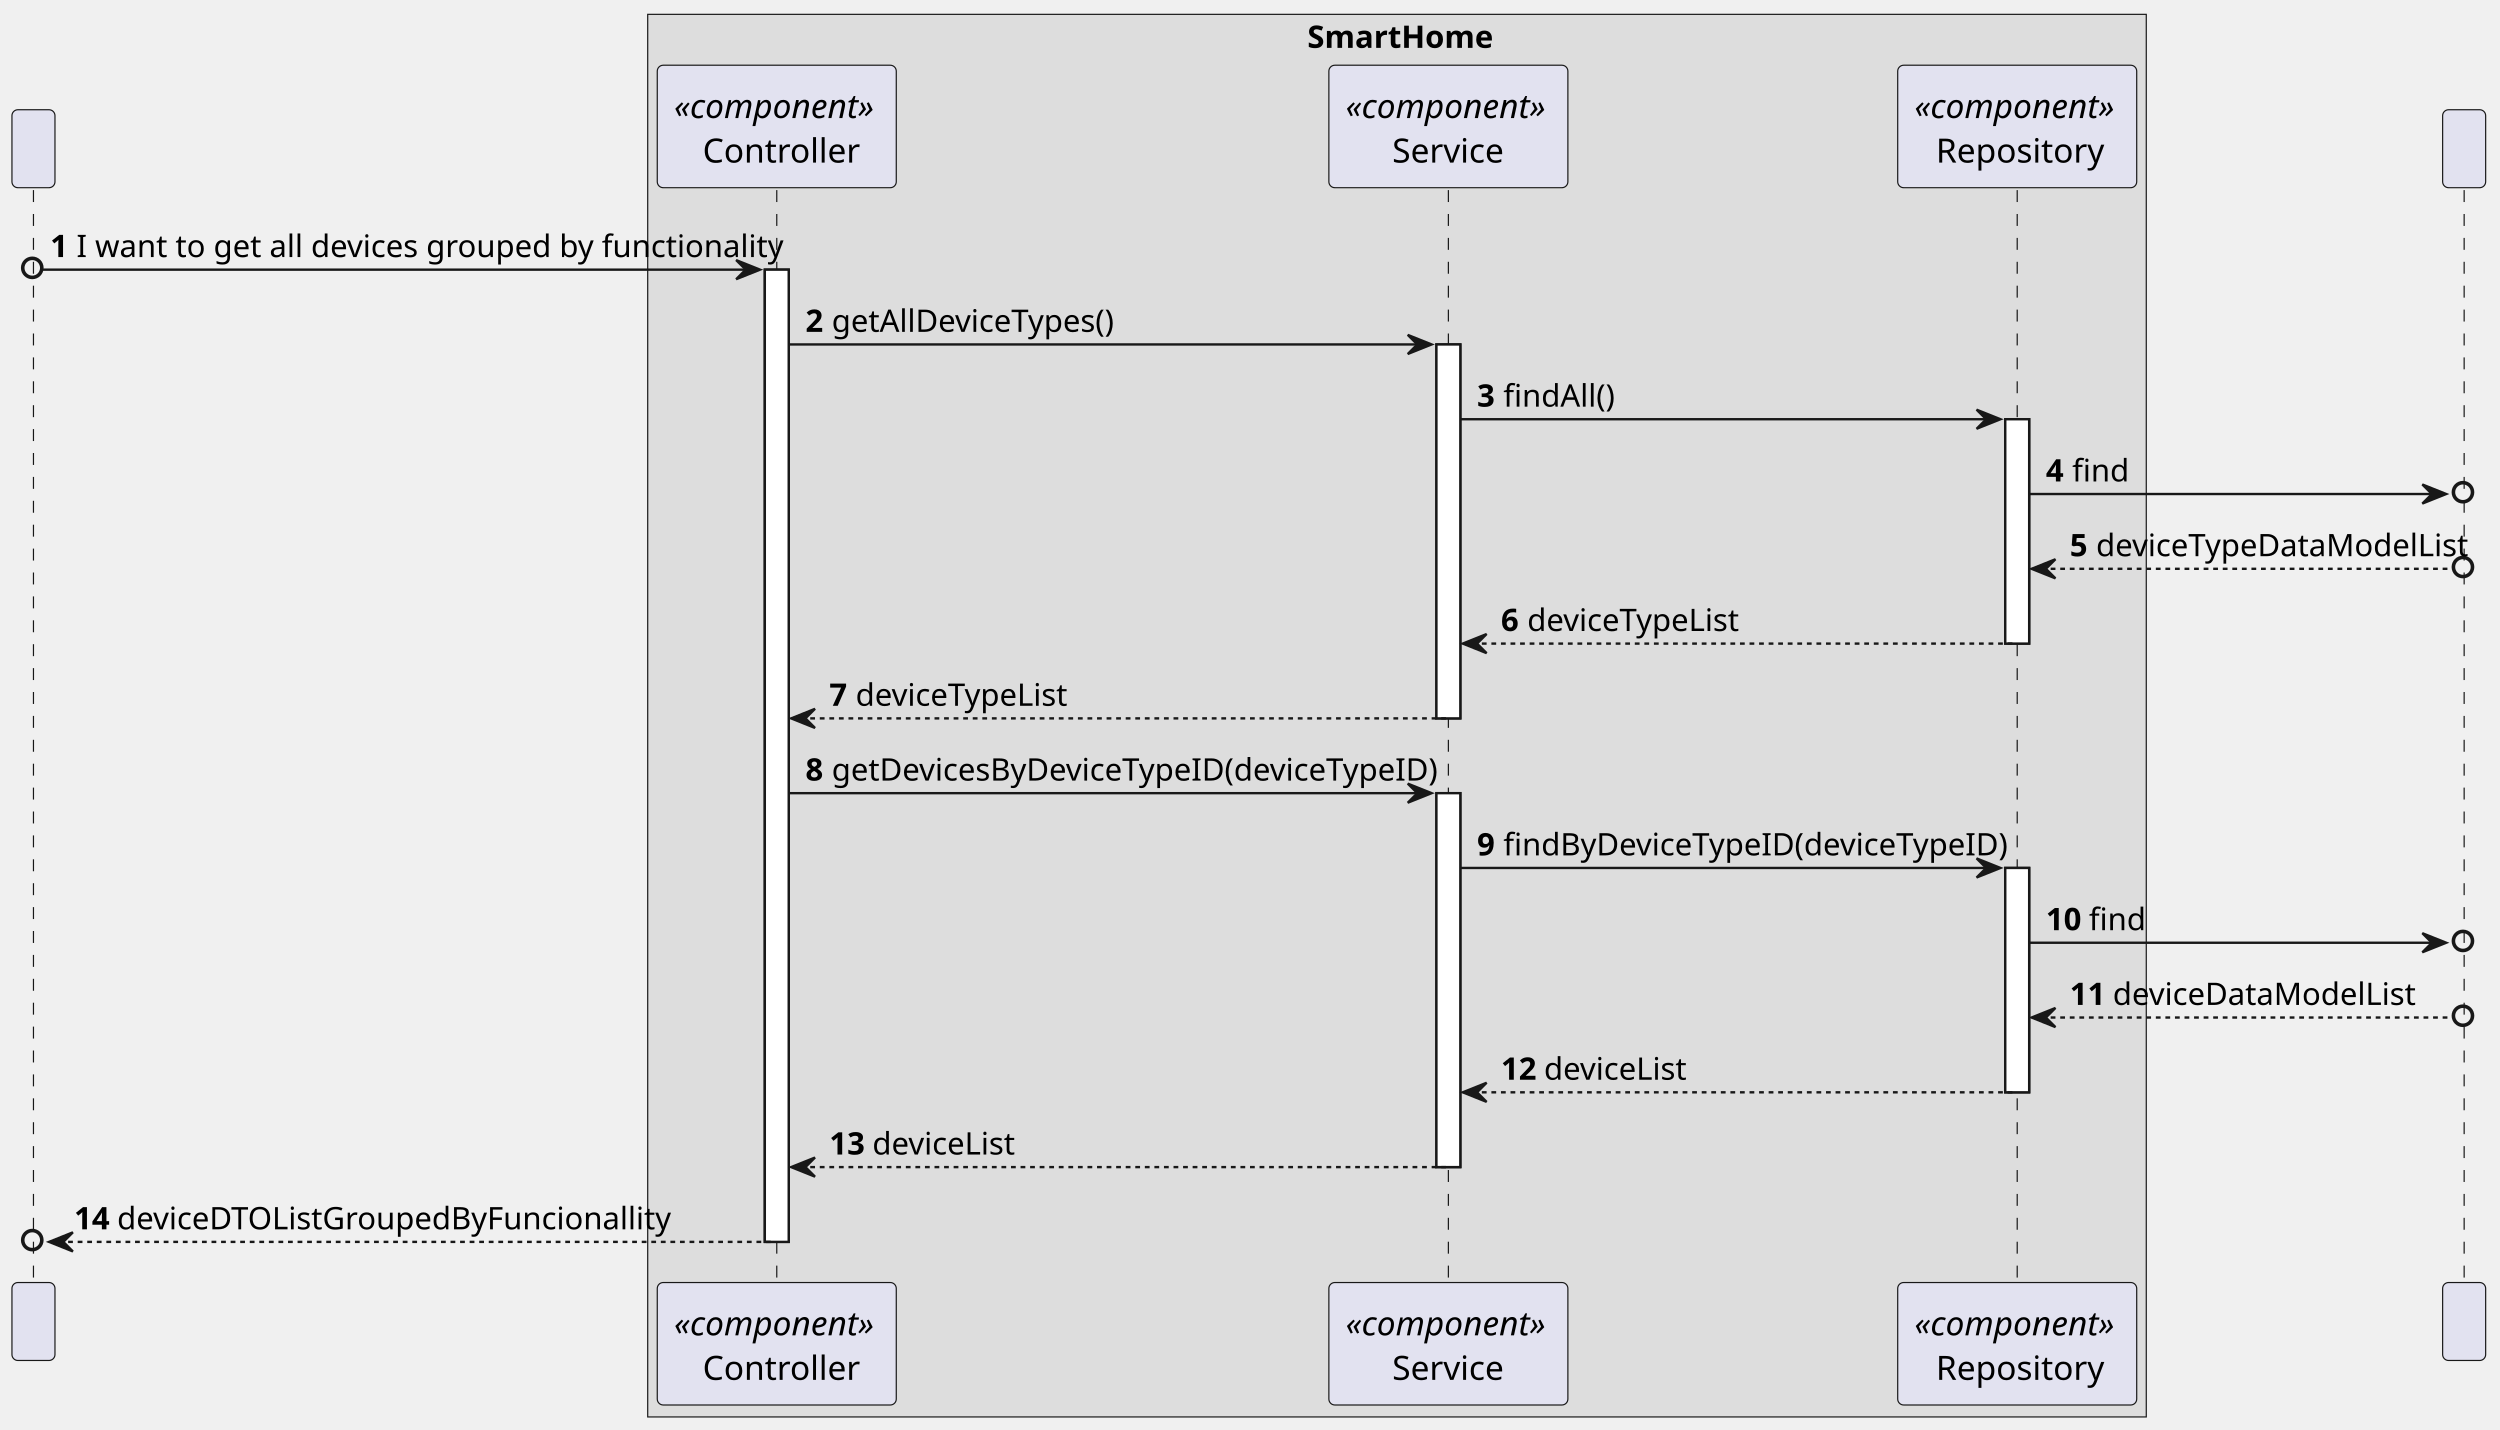
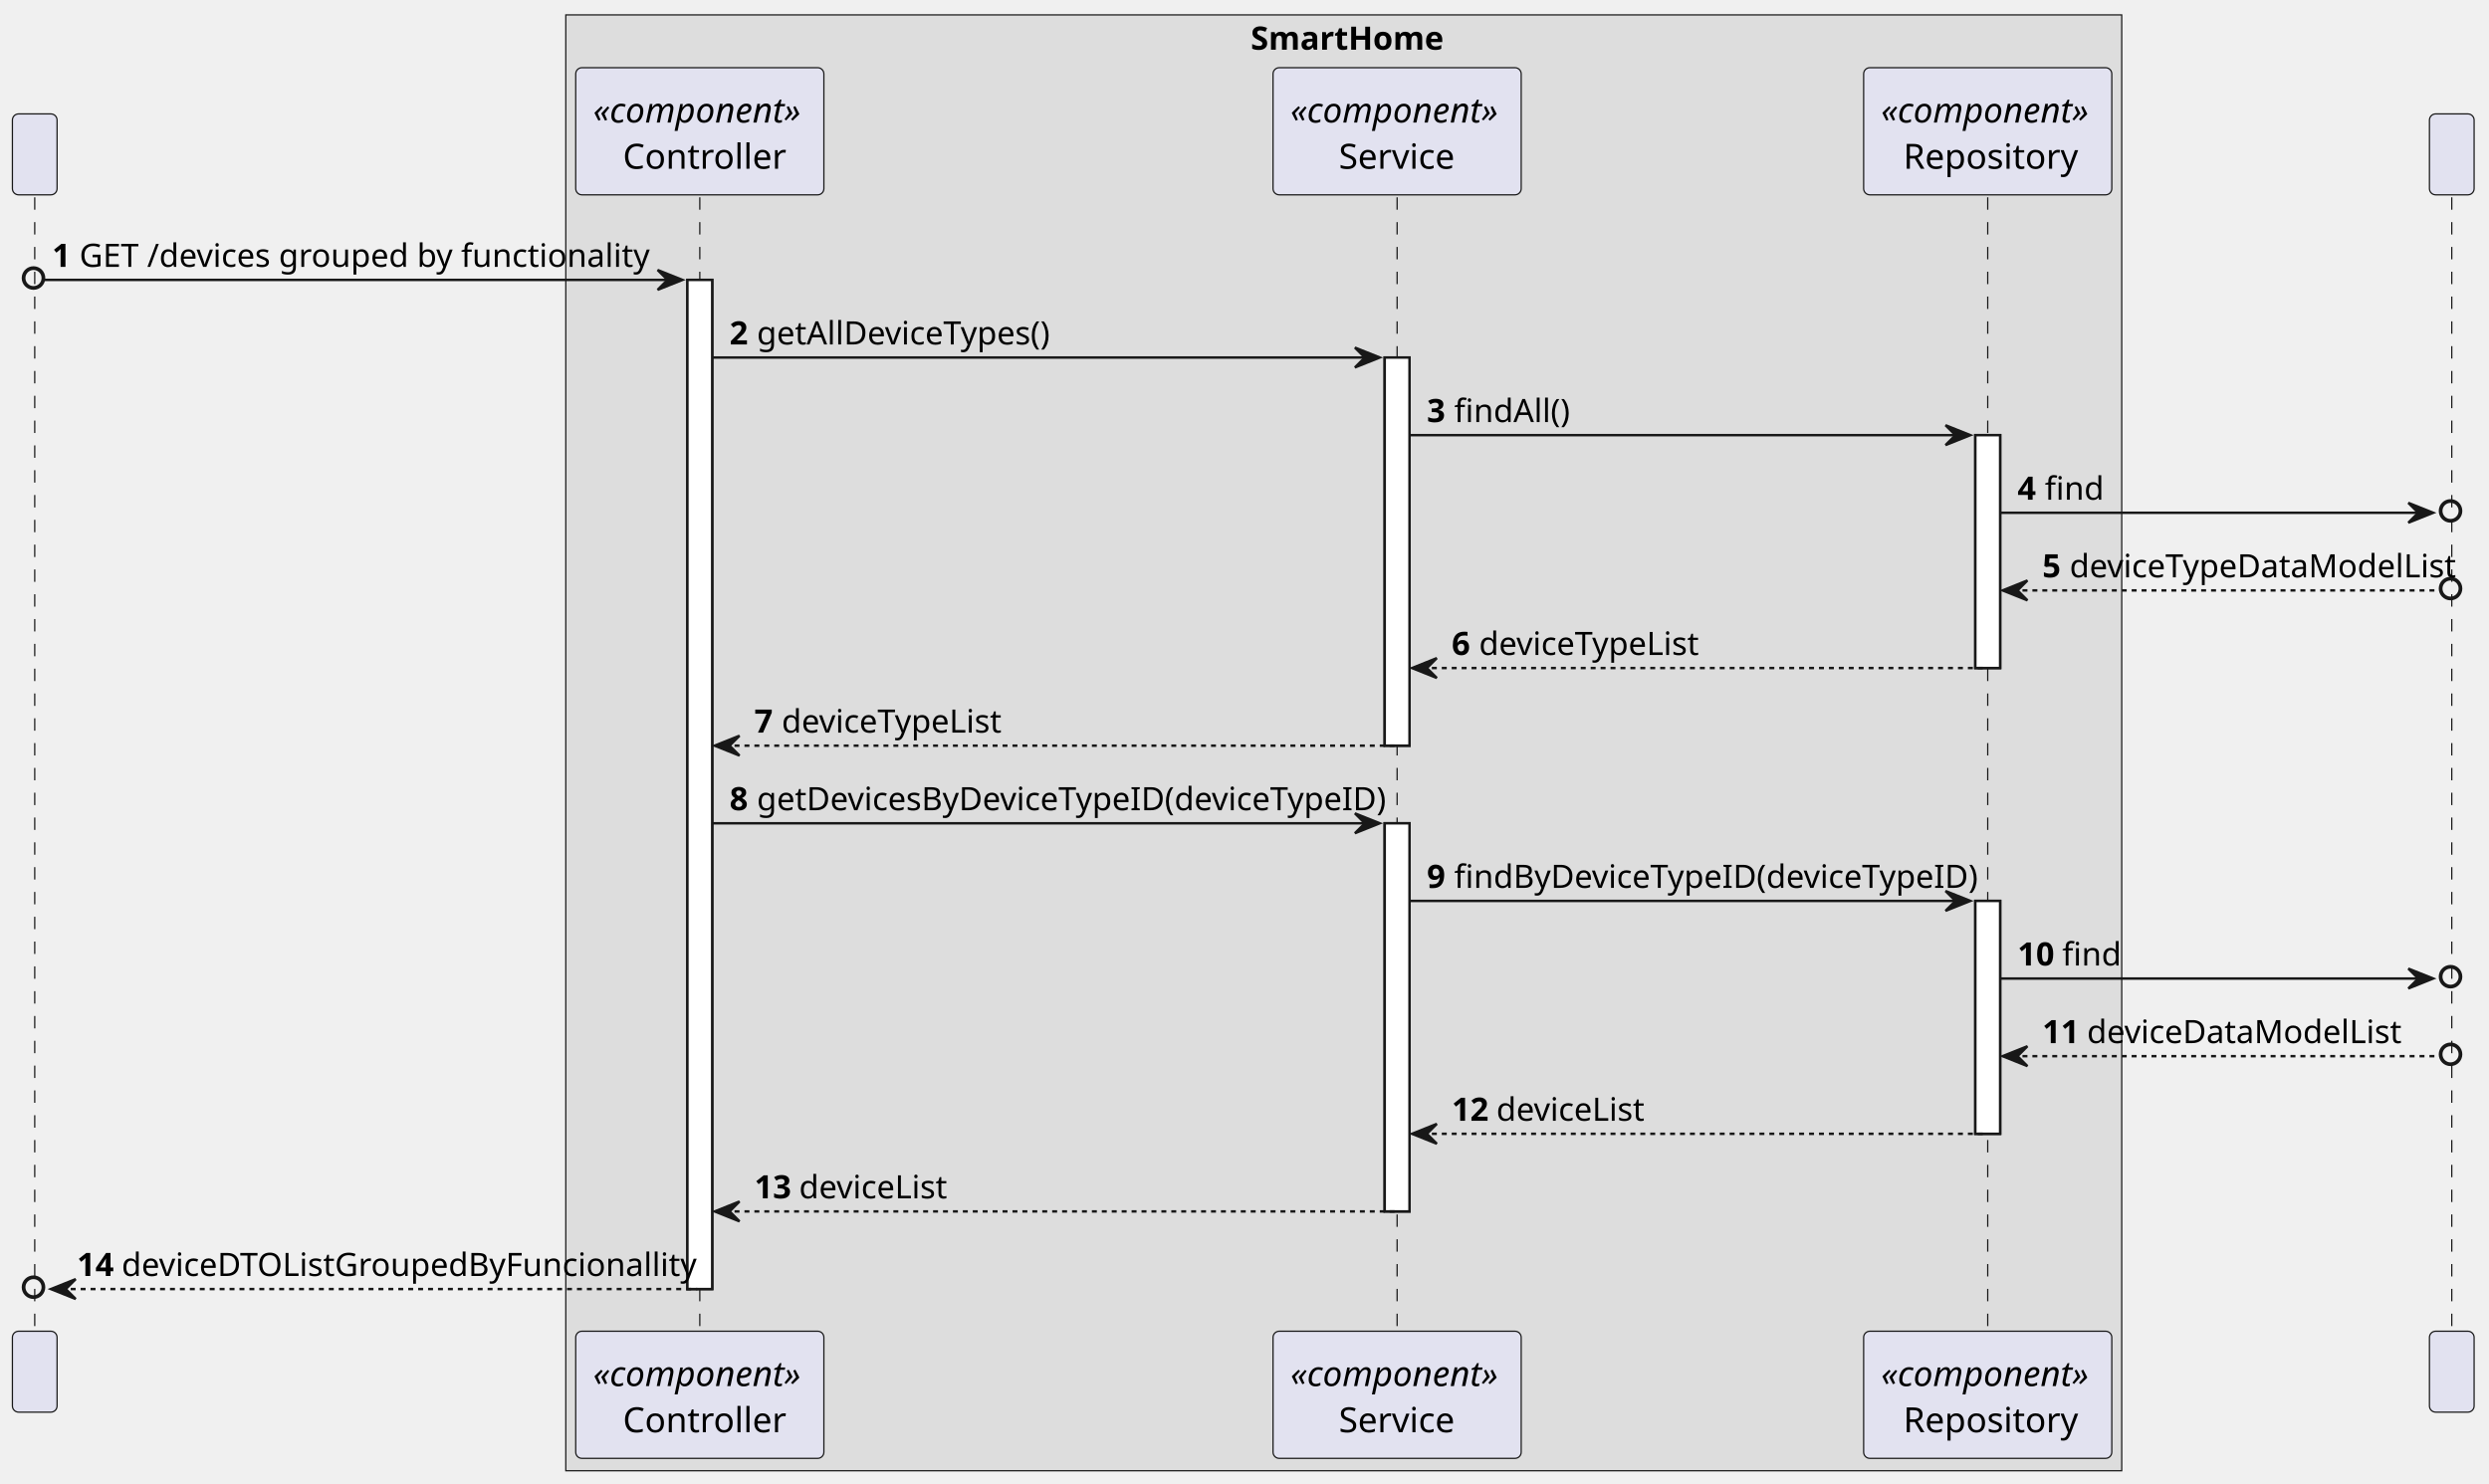
- <svg xmlns="http://www.w3.org/2000/svg" contentStyleType="text/css" height="598px" preserveAspectRatio="none" style="width:1046px;height:598px;background:#FFFFFF;" version="1.1" viewBox="0 0 1046 598" width="1046px" zoomAndPan="magnify">
+ <svg xmlns="http://www.w3.org/2000/svg" contentStyleType="text/css" height="598px" preserveAspectRatio="none" style="width:1003px;height:598px;background:#FFFFFF;" version="1.1" viewBox="0 0 1003 598" width="1003px" zoomAndPan="magnify">
  <defs />
  <g>
-     <rect fill="#DDDDDD" height="586.85" style="stroke:#181818;stroke-width:0.5;" width="627" x="271" y="6" />
-     <text fill="#000000" font-family="sans-serif" font-size="13" font-weight="bold" lengthAdjust="spacing" textLength="75" x="547" y="20.028">SmartHome</text>
-     <rect fill="#FFFFFF" height="406.783" style="stroke:#181818;stroke-width:1.0;" width="10" x="320" y="112.824" />
-     <rect fill="#FFFFFF" height="156.455" style="stroke:#181818;stroke-width:1.0;" width="10" x="601" y="144.115" />
-     <rect fill="#FFFFFF" height="156.455" style="stroke:#181818;stroke-width:1.0;" width="10" x="601" y="331.861" />
-     <rect fill="#FFFFFF" height="93.873" style="stroke:#181818;stroke-width:1.0;" width="10" x="839" y="175.406" />
-     <rect fill="#FFFFFF" height="93.873" style="stroke:#181818;stroke-width:1.0;" width="10" x="839" y="363.152" />
+     <rect fill="#DDDDDD" height="586.85" style="stroke:#181818;stroke-width:0.5;" width="627" x="228" y="6" />
+     <text fill="#000000" font-family="sans-serif" font-size="13" font-weight="bold" lengthAdjust="spacing" textLength="75" x="504" y="20.028">SmartHome</text>
+     <rect fill="#FFFFFF" height="406.783" style="stroke:#181818;stroke-width:1.0;" width="10" x="277" y="112.824" />
+     <rect fill="#FFFFFF" height="156.455" style="stroke:#181818;stroke-width:1.0;" width="10" x="558" y="144.115" />
+     <rect fill="#FFFFFF" height="156.455" style="stroke:#181818;stroke-width:1.0;" width="10" x="558" y="331.861" />
+     <rect fill="#FFFFFF" height="93.873" style="stroke:#181818;stroke-width:1.0;" width="10" x="796" y="175.406" />
+     <rect fill="#FFFFFF" height="93.873" style="stroke:#181818;stroke-width:1.0;" width="10" x="796" y="363.152" />
    <line style="stroke:#181818;stroke-width:0.5;stroke-dasharray:5.0,5.0;" x1="14" x2="14" y1="79.533" y2="537.607" />
-     <line style="stroke:#181818;stroke-width:0.5;stroke-dasharray:5.0,5.0;" x1="325" x2="325" y1="79.533" y2="537.607" />
-     <line style="stroke:#181818;stroke-width:0.5;stroke-dasharray:5.0,5.0;" x1="606" x2="606" y1="79.533" y2="537.607" />
-     <line style="stroke:#181818;stroke-width:0.5;stroke-dasharray:5.0,5.0;" x1="844" x2="844" y1="79.533" y2="537.607" />
-     <line style="stroke:#181818;stroke-width:0.5;stroke-dasharray:5.0,5.0;" x1="1031" x2="1031" y1="79.533" y2="537.607" />
+     <line style="stroke:#181818;stroke-width:0.5;stroke-dasharray:5.0,5.0;" x1="282" x2="282" y1="79.533" y2="537.607" />
+     <line style="stroke:#181818;stroke-width:0.5;stroke-dasharray:5.0,5.0;" x1="563" x2="563" y1="79.533" y2="537.607" />
+     <line style="stroke:#181818;stroke-width:0.5;stroke-dasharray:5.0,5.0;" x1="801" x2="801" y1="79.533" y2="537.607" />
+     <line style="stroke:#181818;stroke-width:0.5;stroke-dasharray:5.0,5.0;" x1="988" x2="988" y1="79.533" y2="537.607" />
    <rect fill="#E2E2F0" height="32.621" rx="2.5" ry="2.5" style="stroke:#181818;stroke-width:0.5;" width="18" x="5" y="45.912" />
    <text fill="#000000" font-family="sans-serif" font-size="14" lengthAdjust="spacing" textLength="4" x="12" y="68.019"> </text>
    <rect fill="#E2E2F0" height="32.621" rx="2.5" ry="2.5" style="stroke:#181818;stroke-width:0.5;" width="18" x="5" y="536.607" />
    <text fill="#000000" font-family="sans-serif" font-size="14" lengthAdjust="spacing" textLength="4" x="12" y="558.715"> </text>
-     <rect fill="#E2E2F0" height="51.242" rx="2.5" ry="2.5" style="stroke:#181818;stroke-width:0.5;" width="100" x="275" y="27.291" />
-     <text fill="#000000" font-family="sans-serif" font-size="14" font-style="italic" lengthAdjust="spacing" textLength="86" x="282" y="49.398">«component»</text>
-     <text fill="#000000" font-family="sans-serif" font-size="14" lengthAdjust="spacing" textLength="62" x="294" y="68.019">Controller</text>
-     <rect fill="#E2E2F0" height="51.242" rx="2.5" ry="2.5" style="stroke:#181818;stroke-width:0.5;" width="100" x="275" y="536.607" />
-     <text fill="#000000" font-family="sans-serif" font-size="14" font-style="italic" lengthAdjust="spacing" textLength="86" x="282" y="558.715">«component»</text>
-     <text fill="#000000" font-family="sans-serif" font-size="14" lengthAdjust="spacing" textLength="62" x="294" y="577.336">Controller</text>
-     <rect fill="#E2E2F0" height="51.242" rx="2.5" ry="2.5" style="stroke:#181818;stroke-width:0.5;" width="100" x="556" y="27.291" />
-     <text fill="#000000" font-family="sans-serif" font-size="14" font-style="italic" lengthAdjust="spacing" textLength="86" x="563" y="49.398">«component»</text>
-     <text fill="#000000" font-family="sans-serif" font-size="14" lengthAdjust="spacing" textLength="47" x="582.5" y="68.019">Service</text>
-     <rect fill="#E2E2F0" height="51.242" rx="2.5" ry="2.5" style="stroke:#181818;stroke-width:0.5;" width="100" x="556" y="536.607" />
-     <text fill="#000000" font-family="sans-serif" font-size="14" font-style="italic" lengthAdjust="spacing" textLength="86" x="563" y="558.715">«component»</text>
-     <text fill="#000000" font-family="sans-serif" font-size="14" lengthAdjust="spacing" textLength="47" x="582.5" y="577.336">Service</text>
-     <rect fill="#E2E2F0" height="51.242" rx="2.5" ry="2.5" style="stroke:#181818;stroke-width:0.5;" width="100" x="794" y="27.291" />
-     <text fill="#000000" font-family="sans-serif" font-size="14" font-style="italic" lengthAdjust="spacing" textLength="86" x="801" y="49.398">«component»</text>
-     <text fill="#000000" font-family="sans-serif" font-size="14" lengthAdjust="spacing" textLength="68" x="810" y="68.019">Repository</text>
-     <rect fill="#E2E2F0" height="51.242" rx="2.5" ry="2.5" style="stroke:#181818;stroke-width:0.5;" width="100" x="794" y="536.607" />
-     <text fill="#000000" font-family="sans-serif" font-size="14" font-style="italic" lengthAdjust="spacing" textLength="86" x="801" y="558.715">«component»</text>
-     <text fill="#000000" font-family="sans-serif" font-size="14" lengthAdjust="spacing" textLength="68" x="810" y="577.336">Repository</text>
-     <rect fill="#E2E2F0" height="32.621" rx="2.5" ry="2.5" style="stroke:#181818;stroke-width:0.5;" width="18" x="1022" y="45.912" />
-     <text fill="#000000" font-family="sans-serif" font-size="14" lengthAdjust="spacing" textLength="4" x="1029" y="68.019"> </text>
-     <rect fill="#E2E2F0" height="32.621" rx="2.5" ry="2.5" style="stroke:#181818;stroke-width:0.5;" width="18" x="1022" y="536.607" />
-     <text fill="#000000" font-family="sans-serif" font-size="14" lengthAdjust="spacing" textLength="4" x="1029" y="558.715"> </text>
-     <rect fill="#FFFFFF" height="406.783" style="stroke:#181818;stroke-width:1.0;" width="10" x="320" y="112.824" />
-     <rect fill="#FFFFFF" height="156.455" style="stroke:#181818;stroke-width:1.0;" width="10" x="601" y="144.115" />
-     <rect fill="#FFFFFF" height="156.455" style="stroke:#181818;stroke-width:1.0;" width="10" x="601" y="331.861" />
-     <rect fill="#FFFFFF" height="93.873" style="stroke:#181818;stroke-width:1.0;" width="10" x="839" y="175.406" />
-     <rect fill="#FFFFFF" height="93.873" style="stroke:#181818;stroke-width:1.0;" width="10" x="839" y="363.152" />
+     <rect fill="#E2E2F0" height="51.242" rx="2.5" ry="2.5" style="stroke:#181818;stroke-width:0.5;" width="100" x="232" y="27.291" />
+     <text fill="#000000" font-family="sans-serif" font-size="14" font-style="italic" lengthAdjust="spacing" textLength="86" x="239" y="49.398">«component»</text>
+     <text fill="#000000" font-family="sans-serif" font-size="14" lengthAdjust="spacing" textLength="62" x="251" y="68.019">Controller</text>
+     <rect fill="#E2E2F0" height="51.242" rx="2.5" ry="2.5" style="stroke:#181818;stroke-width:0.5;" width="100" x="232" y="536.607" />
+     <text fill="#000000" font-family="sans-serif" font-size="14" font-style="italic" lengthAdjust="spacing" textLength="86" x="239" y="558.715">«component»</text>
+     <text fill="#000000" font-family="sans-serif" font-size="14" lengthAdjust="spacing" textLength="62" x="251" y="577.336">Controller</text>
+     <rect fill="#E2E2F0" height="51.242" rx="2.5" ry="2.5" style="stroke:#181818;stroke-width:0.5;" width="100" x="513" y="27.291" />
+     <text fill="#000000" font-family="sans-serif" font-size="14" font-style="italic" lengthAdjust="spacing" textLength="86" x="520" y="49.398">«component»</text>
+     <text fill="#000000" font-family="sans-serif" font-size="14" lengthAdjust="spacing" textLength="47" x="539.5" y="68.019">Service</text>
+     <rect fill="#E2E2F0" height="51.242" rx="2.5" ry="2.5" style="stroke:#181818;stroke-width:0.5;" width="100" x="513" y="536.607" />
+     <text fill="#000000" font-family="sans-serif" font-size="14" font-style="italic" lengthAdjust="spacing" textLength="86" x="520" y="558.715">«component»</text>
+     <text fill="#000000" font-family="sans-serif" font-size="14" lengthAdjust="spacing" textLength="47" x="539.5" y="577.336">Service</text>
+     <rect fill="#E2E2F0" height="51.242" rx="2.5" ry="2.5" style="stroke:#181818;stroke-width:0.5;" width="100" x="751" y="27.291" />
+     <text fill="#000000" font-family="sans-serif" font-size="14" font-style="italic" lengthAdjust="spacing" textLength="86" x="758" y="49.398">«component»</text>
+     <text fill="#000000" font-family="sans-serif" font-size="14" lengthAdjust="spacing" textLength="68" x="767" y="68.019">Repository</text>
+     <rect fill="#E2E2F0" height="51.242" rx="2.5" ry="2.5" style="stroke:#181818;stroke-width:0.5;" width="100" x="751" y="536.607" />
+     <text fill="#000000" font-family="sans-serif" font-size="14" font-style="italic" lengthAdjust="spacing" textLength="86" x="758" y="558.715">«component»</text>
+     <text fill="#000000" font-family="sans-serif" font-size="14" lengthAdjust="spacing" textLength="68" x="767" y="577.336">Repository</text>
+     <rect fill="#E2E2F0" height="32.621" rx="2.5" ry="2.5" style="stroke:#181818;stroke-width:0.5;" width="18" x="979" y="45.912" />
+     <text fill="#000000" font-family="sans-serif" font-size="14" lengthAdjust="spacing" textLength="4" x="986" y="68.019"> </text>
+     <rect fill="#E2E2F0" height="32.621" rx="2.5" ry="2.5" style="stroke:#181818;stroke-width:0.5;" width="18" x="979" y="536.607" />
+     <text fill="#000000" font-family="sans-serif" font-size="14" lengthAdjust="spacing" textLength="4" x="986" y="558.715"> </text>
+     <rect fill="#FFFFFF" height="406.783" style="stroke:#181818;stroke-width:1.0;" width="10" x="277" y="112.824" />
+     <rect fill="#FFFFFF" height="156.455" style="stroke:#181818;stroke-width:1.0;" width="10" x="558" y="144.115" />
+     <rect fill="#FFFFFF" height="156.455" style="stroke:#181818;stroke-width:1.0;" width="10" x="558" y="331.861" />
+     <rect fill="#FFFFFF" height="93.873" style="stroke:#181818;stroke-width:1.0;" width="10" x="796" y="175.406" />
+     <rect fill="#FFFFFF" height="93.873" style="stroke:#181818;stroke-width:1.0;" width="10" x="796" y="363.152" />
    <ellipse cx="13.5" cy="112.074" fill="none" rx="4" ry="4" style="stroke:#181818;stroke-width:1.5;" />
-     <polygon fill="#181818" points="308,108.824,318,112.824,308,116.824,312,112.824" style="stroke:#181818;stroke-width:1.0;" />
-     <line style="stroke:#181818;stroke-width:1.0;" x1="18" x2="314" y1="112.824" y2="112.824" />
+     <polygon fill="#181818" points="265,108.824,275,112.824,265,116.824,269,112.824" style="stroke:#181818;stroke-width:1.0;" />
+     <line style="stroke:#181818;stroke-width:1.0;" x1="18" x2="271" y1="112.824" y2="112.824" />
    <text fill="#000000" font-family="sans-serif" font-size="13" font-weight="bold" lengthAdjust="spacing" textLength="7" x="21" y="107.561">1</text>
-     <text fill="#000000" font-family="sans-serif" font-size="13" lengthAdjust="spacing" textLength="276" x="32" y="107.561">I want to get all devices grouped by functionality</text>
-     <polygon fill="#181818" points="589,140.115,599,144.115,589,148.115,593,144.115" style="stroke:#181818;stroke-width:1.0;" />
-     <line style="stroke:#181818;stroke-width:1.0;" x1="330" x2="595" y1="144.115" y2="144.115" />
-     <text fill="#000000" font-family="sans-serif" font-size="13" font-weight="bold" lengthAdjust="spacing" textLength="7" x="337" y="138.852">2</text>
-     <text fill="#000000" font-family="sans-serif" font-size="13" lengthAdjust="spacing" textLength="114" x="348" y="138.852">getAllDeviceTypes()</text>
-     <polygon fill="#181818" points="827,171.406,837,175.406,827,179.406,831,175.406" style="stroke:#181818;stroke-width:1.0;" />
-     <line style="stroke:#181818;stroke-width:1.0;" x1="611" x2="833" y1="175.406" y2="175.406" />
-     <text fill="#000000" font-family="sans-serif" font-size="13" font-weight="bold" lengthAdjust="spacing" textLength="7" x="618" y="170.144">3</text>
-     <text fill="#000000" font-family="sans-serif" font-size="13" lengthAdjust="spacing" textLength="43" x="629" y="170.144">findAll()</text>
-     <ellipse cx="1030.5" cy="205.947" fill="none" rx="4" ry="4" style="stroke:#181818;stroke-width:1.5;" />
-     <polygon fill="#181818" points="1013.5,202.697,1023.5,206.697,1013.5,210.697,1017.5,206.697" style="stroke:#181818;stroke-width:1.0;" />
-     <line style="stroke:#181818;stroke-width:1.0;" x1="849" x2="1019.5" y1="206.697" y2="206.697" />
-     <text fill="#000000" font-family="sans-serif" font-size="13" font-weight="bold" lengthAdjust="spacing" textLength="7" x="856" y="201.435">4</text>
-     <text fill="#000000" font-family="sans-serif" font-size="13" lengthAdjust="spacing" textLength="20" x="867" y="201.435">find</text>
-     <polygon fill="#181818" points="860,233.988,850,237.988,860,241.988,856,237.988" style="stroke:#181818;stroke-width:1.0;" />
-     <ellipse cx="1030.5" cy="237.238" fill="none" rx="4" ry="4" style="stroke:#181818;stroke-width:1.5;" />
-     <line style="stroke:#181818;stroke-width:1.0;stroke-dasharray:2.0,2.0;" x1="854" x2="1026" y1="237.988" y2="237.988" />
-     <text fill="#000000" font-family="sans-serif" font-size="13" font-weight="bold" lengthAdjust="spacing" textLength="7" x="866" y="232.726">5</text>
-     <text fill="#000000" font-family="sans-serif" font-size="13" lengthAdjust="spacing" textLength="147" x="877" y="232.726">deviceTypeDataModelList</text>
-     <polygon fill="#181818" points="622,265.279,612,269.279,622,273.279,618,269.279" style="stroke:#181818;stroke-width:1.0;" />
-     <line style="stroke:#181818;stroke-width:1.0;stroke-dasharray:2.0,2.0;" x1="616" x2="843" y1="269.279" y2="269.279" />
-     <text fill="#000000" font-family="sans-serif" font-size="13" font-weight="bold" lengthAdjust="spacing" textLength="7" x="628" y="264.017">6</text>
-     <text fill="#000000" font-family="sans-serif" font-size="13" lengthAdjust="spacing" textLength="85" x="639" y="264.017">deviceTypeList</text>
-     <polygon fill="#181818" points="341,296.57,331,300.57,341,304.57,337,300.57" style="stroke:#181818;stroke-width:1.0;" />
-     <line style="stroke:#181818;stroke-width:1.0;stroke-dasharray:2.0,2.0;" x1="335" x2="605" y1="300.57" y2="300.57" />
-     <text fill="#000000" font-family="sans-serif" font-size="13" font-weight="bold" lengthAdjust="spacing" textLength="7" x="347" y="295.308">7</text>
-     <text fill="#000000" font-family="sans-serif" font-size="13" lengthAdjust="spacing" textLength="85" x="358" y="295.308">deviceTypeList</text>
-     <polygon fill="#181818" points="589,327.861,599,331.861,589,335.861,593,331.861" style="stroke:#181818;stroke-width:1.0;" />
-     <line style="stroke:#181818;stroke-width:1.0;" x1="330" x2="595" y1="331.861" y2="331.861" />
-     <text fill="#000000" font-family="sans-serif" font-size="13" font-weight="bold" lengthAdjust="spacing" textLength="7" x="337" y="326.599">8</text>
-     <text fill="#000000" font-family="sans-serif" font-size="13" lengthAdjust="spacing" textLength="241" x="348" y="326.599">getDevicesByDeviceTypeID(deviceTypeID)</text>
-     <polygon fill="#181818" points="827,359.152,837,363.152,827,367.152,831,363.152" style="stroke:#181818;stroke-width:1.0;" />
-     <line style="stroke:#181818;stroke-width:1.0;" x1="611" x2="833" y1="363.152" y2="363.152" />
-     <text fill="#000000" font-family="sans-serif" font-size="13" font-weight="bold" lengthAdjust="spacing" textLength="7" x="618" y="357.89">9</text>
-     <text fill="#000000" font-family="sans-serif" font-size="13" lengthAdjust="spacing" textLength="198" x="629" y="357.89">findByDeviceTypeID(deviceTypeID)</text>
-     <ellipse cx="1030.5" cy="393.693" fill="none" rx="4" ry="4" style="stroke:#181818;stroke-width:1.5;" />
-     <polygon fill="#181818" points="1013.5,390.443,1023.5,394.443,1013.5,398.443,1017.5,394.443" style="stroke:#181818;stroke-width:1.0;" />
-     <line style="stroke:#181818;stroke-width:1.0;" x1="849" x2="1019.5" y1="394.443" y2="394.443" />
-     <text fill="#000000" font-family="sans-serif" font-size="13" font-weight="bold" lengthAdjust="spacing" textLength="14" x="856" y="389.181">10</text>
-     <text fill="#000000" font-family="sans-serif" font-size="13" lengthAdjust="spacing" textLength="20" x="874" y="389.181">find</text>
-     <polygon fill="#181818" points="860,421.734,850,425.734,860,429.734,856,425.734" style="stroke:#181818;stroke-width:1.0;" />
-     <ellipse cx="1030.5" cy="424.984" fill="none" rx="4" ry="4" style="stroke:#181818;stroke-width:1.5;" />
-     <line style="stroke:#181818;stroke-width:1.0;stroke-dasharray:2.0,2.0;" x1="854" x2="1026" y1="425.734" y2="425.734" />
-     <text fill="#000000" font-family="sans-serif" font-size="13" font-weight="bold" lengthAdjust="spacing" textLength="14" x="866" y="420.472">11</text>
-     <text fill="#000000" font-family="sans-serif" font-size="13" lengthAdjust="spacing" textLength="119" x="884" y="420.472">deviceDataModelList</text>
-     <polygon fill="#181818" points="622,453.025,612,457.025,622,461.025,618,457.025" style="stroke:#181818;stroke-width:1.0;" />
-     <line style="stroke:#181818;stroke-width:1.0;stroke-dasharray:2.0,2.0;" x1="616" x2="843" y1="457.025" y2="457.025" />
-     <text fill="#000000" font-family="sans-serif" font-size="13" font-weight="bold" lengthAdjust="spacing" textLength="14" x="628" y="451.763">12</text>
-     <text fill="#000000" font-family="sans-serif" font-size="13" lengthAdjust="spacing" textLength="57" x="646" y="451.763">deviceList</text>
-     <polygon fill="#181818" points="341,484.316,331,488.316,341,492.316,337,488.316" style="stroke:#181818;stroke-width:1.0;" />
-     <line style="stroke:#181818;stroke-width:1.0;stroke-dasharray:2.0,2.0;" x1="335" x2="605" y1="488.316" y2="488.316" />
-     <text fill="#000000" font-family="sans-serif" font-size="13" font-weight="bold" lengthAdjust="spacing" textLength="14" x="347" y="483.054">13</text>
-     <text fill="#000000" font-family="sans-serif" font-size="13" lengthAdjust="spacing" textLength="57" x="365" y="483.054">deviceList</text>
+     <text fill="#000000" font-family="sans-serif" font-size="13" lengthAdjust="spacing" textLength="218" x="32" y="107.561">GET /devices grouped by functionality</text>
+     <polygon fill="#181818" points="546,140.115,556,144.115,546,148.115,550,144.115" style="stroke:#181818;stroke-width:1.0;" />
+     <line style="stroke:#181818;stroke-width:1.0;" x1="287" x2="552" y1="144.115" y2="144.115" />
+     <text fill="#000000" font-family="sans-serif" font-size="13" font-weight="bold" lengthAdjust="spacing" textLength="7" x="294" y="138.852">2</text>
+     <text fill="#000000" font-family="sans-serif" font-size="13" lengthAdjust="spacing" textLength="114" x="305" y="138.852">getAllDeviceTypes()</text>
+     <polygon fill="#181818" points="784,171.406,794,175.406,784,179.406,788,175.406" style="stroke:#181818;stroke-width:1.0;" />
+     <line style="stroke:#181818;stroke-width:1.0;" x1="568" x2="790" y1="175.406" y2="175.406" />
+     <text fill="#000000" font-family="sans-serif" font-size="13" font-weight="bold" lengthAdjust="spacing" textLength="7" x="575" y="170.144">3</text>
+     <text fill="#000000" font-family="sans-serif" font-size="13" lengthAdjust="spacing" textLength="43" x="586" y="170.144">findAll()</text>
+     <ellipse cx="987.5" cy="205.947" fill="none" rx="4" ry="4" style="stroke:#181818;stroke-width:1.5;" />
+     <polygon fill="#181818" points="970.5,202.697,980.5,206.697,970.5,210.697,974.5,206.697" style="stroke:#181818;stroke-width:1.0;" />
+     <line style="stroke:#181818;stroke-width:1.0;" x1="806" x2="976.5" y1="206.697" y2="206.697" />
+     <text fill="#000000" font-family="sans-serif" font-size="13" font-weight="bold" lengthAdjust="spacing" textLength="7" x="813" y="201.435">4</text>
+     <text fill="#000000" font-family="sans-serif" font-size="13" lengthAdjust="spacing" textLength="20" x="824" y="201.435">find</text>
+     <polygon fill="#181818" points="817,233.988,807,237.988,817,241.988,813,237.988" style="stroke:#181818;stroke-width:1.0;" />
+     <ellipse cx="987.5" cy="237.238" fill="none" rx="4" ry="4" style="stroke:#181818;stroke-width:1.5;" />
+     <line style="stroke:#181818;stroke-width:1.0;stroke-dasharray:2.0,2.0;" x1="811" x2="983" y1="237.988" y2="237.988" />
+     <text fill="#000000" font-family="sans-serif" font-size="13" font-weight="bold" lengthAdjust="spacing" textLength="7" x="823" y="232.726">5</text>
+     <text fill="#000000" font-family="sans-serif" font-size="13" lengthAdjust="spacing" textLength="147" x="834" y="232.726">deviceTypeDataModelList</text>
+     <polygon fill="#181818" points="579,265.279,569,269.279,579,273.279,575,269.279" style="stroke:#181818;stroke-width:1.0;" />
+     <line style="stroke:#181818;stroke-width:1.0;stroke-dasharray:2.0,2.0;" x1="573" x2="800" y1="269.279" y2="269.279" />
+     <text fill="#000000" font-family="sans-serif" font-size="13" font-weight="bold" lengthAdjust="spacing" textLength="7" x="585" y="264.017">6</text>
+     <text fill="#000000" font-family="sans-serif" font-size="13" lengthAdjust="spacing" textLength="85" x="596" y="264.017">deviceTypeList</text>
+     <polygon fill="#181818" points="298,296.57,288,300.57,298,304.57,294,300.57" style="stroke:#181818;stroke-width:1.0;" />
+     <line style="stroke:#181818;stroke-width:1.0;stroke-dasharray:2.0,2.0;" x1="292" x2="562" y1="300.57" y2="300.57" />
+     <text fill="#000000" font-family="sans-serif" font-size="13" font-weight="bold" lengthAdjust="spacing" textLength="7" x="304" y="295.308">7</text>
+     <text fill="#000000" font-family="sans-serif" font-size="13" lengthAdjust="spacing" textLength="85" x="315" y="295.308">deviceTypeList</text>
+     <polygon fill="#181818" points="546,327.861,556,331.861,546,335.861,550,331.861" style="stroke:#181818;stroke-width:1.0;" />
+     <line style="stroke:#181818;stroke-width:1.0;" x1="287" x2="552" y1="331.861" y2="331.861" />
+     <text fill="#000000" font-family="sans-serif" font-size="13" font-weight="bold" lengthAdjust="spacing" textLength="7" x="294" y="326.599">8</text>
+     <text fill="#000000" font-family="sans-serif" font-size="13" lengthAdjust="spacing" textLength="241" x="305" y="326.599">getDevicesByDeviceTypeID(deviceTypeID)</text>
+     <polygon fill="#181818" points="784,359.152,794,363.152,784,367.152,788,363.152" style="stroke:#181818;stroke-width:1.0;" />
+     <line style="stroke:#181818;stroke-width:1.0;" x1="568" x2="790" y1="363.152" y2="363.152" />
+     <text fill="#000000" font-family="sans-serif" font-size="13" font-weight="bold" lengthAdjust="spacing" textLength="7" x="575" y="357.89">9</text>
+     <text fill="#000000" font-family="sans-serif" font-size="13" lengthAdjust="spacing" textLength="198" x="586" y="357.89">findByDeviceTypeID(deviceTypeID)</text>
+     <ellipse cx="987.5" cy="393.693" fill="none" rx="4" ry="4" style="stroke:#181818;stroke-width:1.5;" />
+     <polygon fill="#181818" points="970.5,390.443,980.5,394.443,970.5,398.443,974.5,394.443" style="stroke:#181818;stroke-width:1.0;" />
+     <line style="stroke:#181818;stroke-width:1.0;" x1="806" x2="976.5" y1="394.443" y2="394.443" />
+     <text fill="#000000" font-family="sans-serif" font-size="13" font-weight="bold" lengthAdjust="spacing" textLength="14" x="813" y="389.181">10</text>
+     <text fill="#000000" font-family="sans-serif" font-size="13" lengthAdjust="spacing" textLength="20" x="831" y="389.181">find</text>
+     <polygon fill="#181818" points="817,421.734,807,425.734,817,429.734,813,425.734" style="stroke:#181818;stroke-width:1.0;" />
+     <ellipse cx="987.5" cy="424.984" fill="none" rx="4" ry="4" style="stroke:#181818;stroke-width:1.5;" />
+     <line style="stroke:#181818;stroke-width:1.0;stroke-dasharray:2.0,2.0;" x1="811" x2="983" y1="425.734" y2="425.734" />
+     <text fill="#000000" font-family="sans-serif" font-size="13" font-weight="bold" lengthAdjust="spacing" textLength="14" x="823" y="420.472">11</text>
+     <text fill="#000000" font-family="sans-serif" font-size="13" lengthAdjust="spacing" textLength="119" x="841" y="420.472">deviceDataModelList</text>
+     <polygon fill="#181818" points="579,453.025,569,457.025,579,461.025,575,457.025" style="stroke:#181818;stroke-width:1.0;" />
+     <line style="stroke:#181818;stroke-width:1.0;stroke-dasharray:2.0,2.0;" x1="573" x2="800" y1="457.025" y2="457.025" />
+     <text fill="#000000" font-family="sans-serif" font-size="13" font-weight="bold" lengthAdjust="spacing" textLength="14" x="585" y="451.763">12</text>
+     <text fill="#000000" font-family="sans-serif" font-size="13" lengthAdjust="spacing" textLength="57" x="603" y="451.763">deviceList</text>
+     <polygon fill="#181818" points="298,484.316,288,488.316,298,492.316,294,488.316" style="stroke:#181818;stroke-width:1.0;" />
+     <line style="stroke:#181818;stroke-width:1.0;stroke-dasharray:2.0,2.0;" x1="292" x2="562" y1="488.316" y2="488.316" />
+     <text fill="#000000" font-family="sans-serif" font-size="13" font-weight="bold" lengthAdjust="spacing" textLength="14" x="304" y="483.054">13</text>
+     <text fill="#000000" font-family="sans-serif" font-size="13" lengthAdjust="spacing" textLength="57" x="322" y="483.054">deviceList</text>
    <ellipse cx="13.5" cy="518.857" fill="none" rx="4" ry="4" style="stroke:#181818;stroke-width:1.5;" />
    <polygon fill="#181818" points="30.5,515.607,20.5,519.607,30.5,523.607,26.5,519.607" style="stroke:#181818;stroke-width:1.0;" />
-     <line style="stroke:#181818;stroke-width:1.0;stroke-dasharray:2.0,2.0;" x1="28.5" x2="324" y1="519.607" y2="519.607" />
+     <line style="stroke:#181818;stroke-width:1.0;stroke-dasharray:2.0,2.0;" x1="28.5" x2="281" y1="519.607" y2="519.607" />
    <text fill="#000000" font-family="sans-serif" font-size="13" font-weight="bold" lengthAdjust="spacing" textLength="14" x="31" y="514.345">14</text>
    <text fill="#000000" font-family="sans-serif" font-size="13" lengthAdjust="spacing" textLength="221" x="49" y="514.345">deviceDTOListGroupedByFuncionallity</text>
  </g>
</svg>
